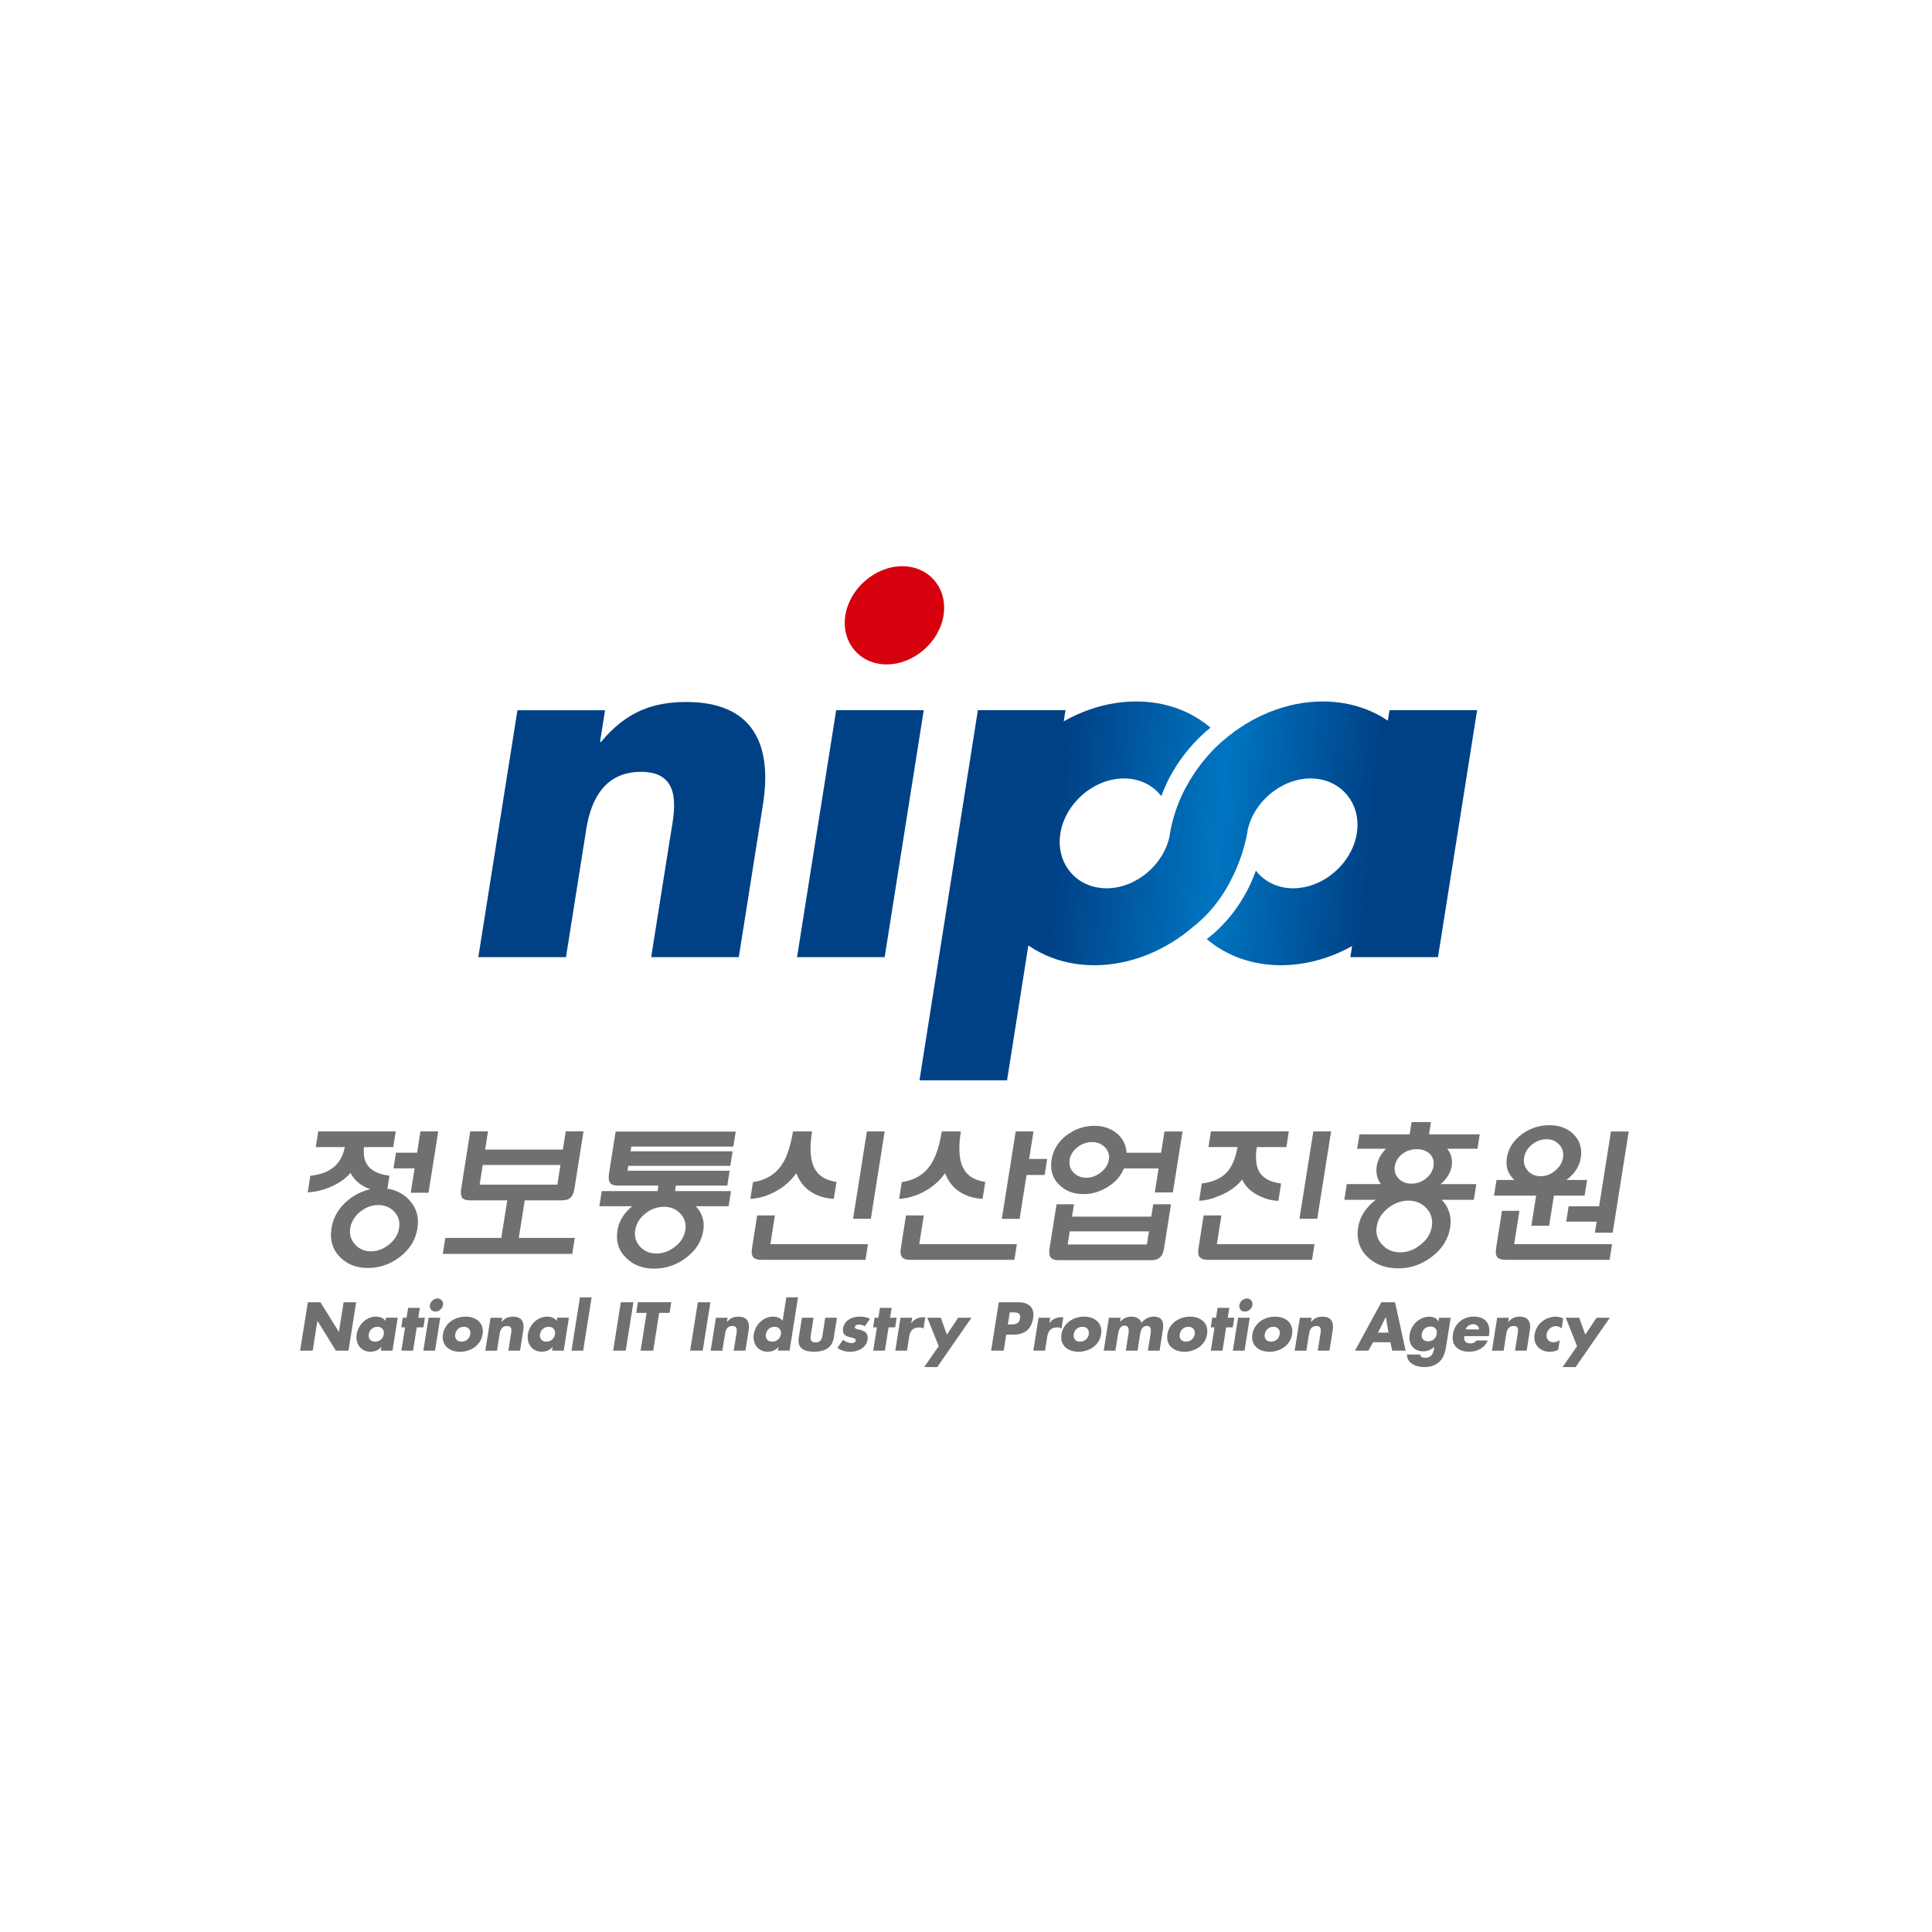
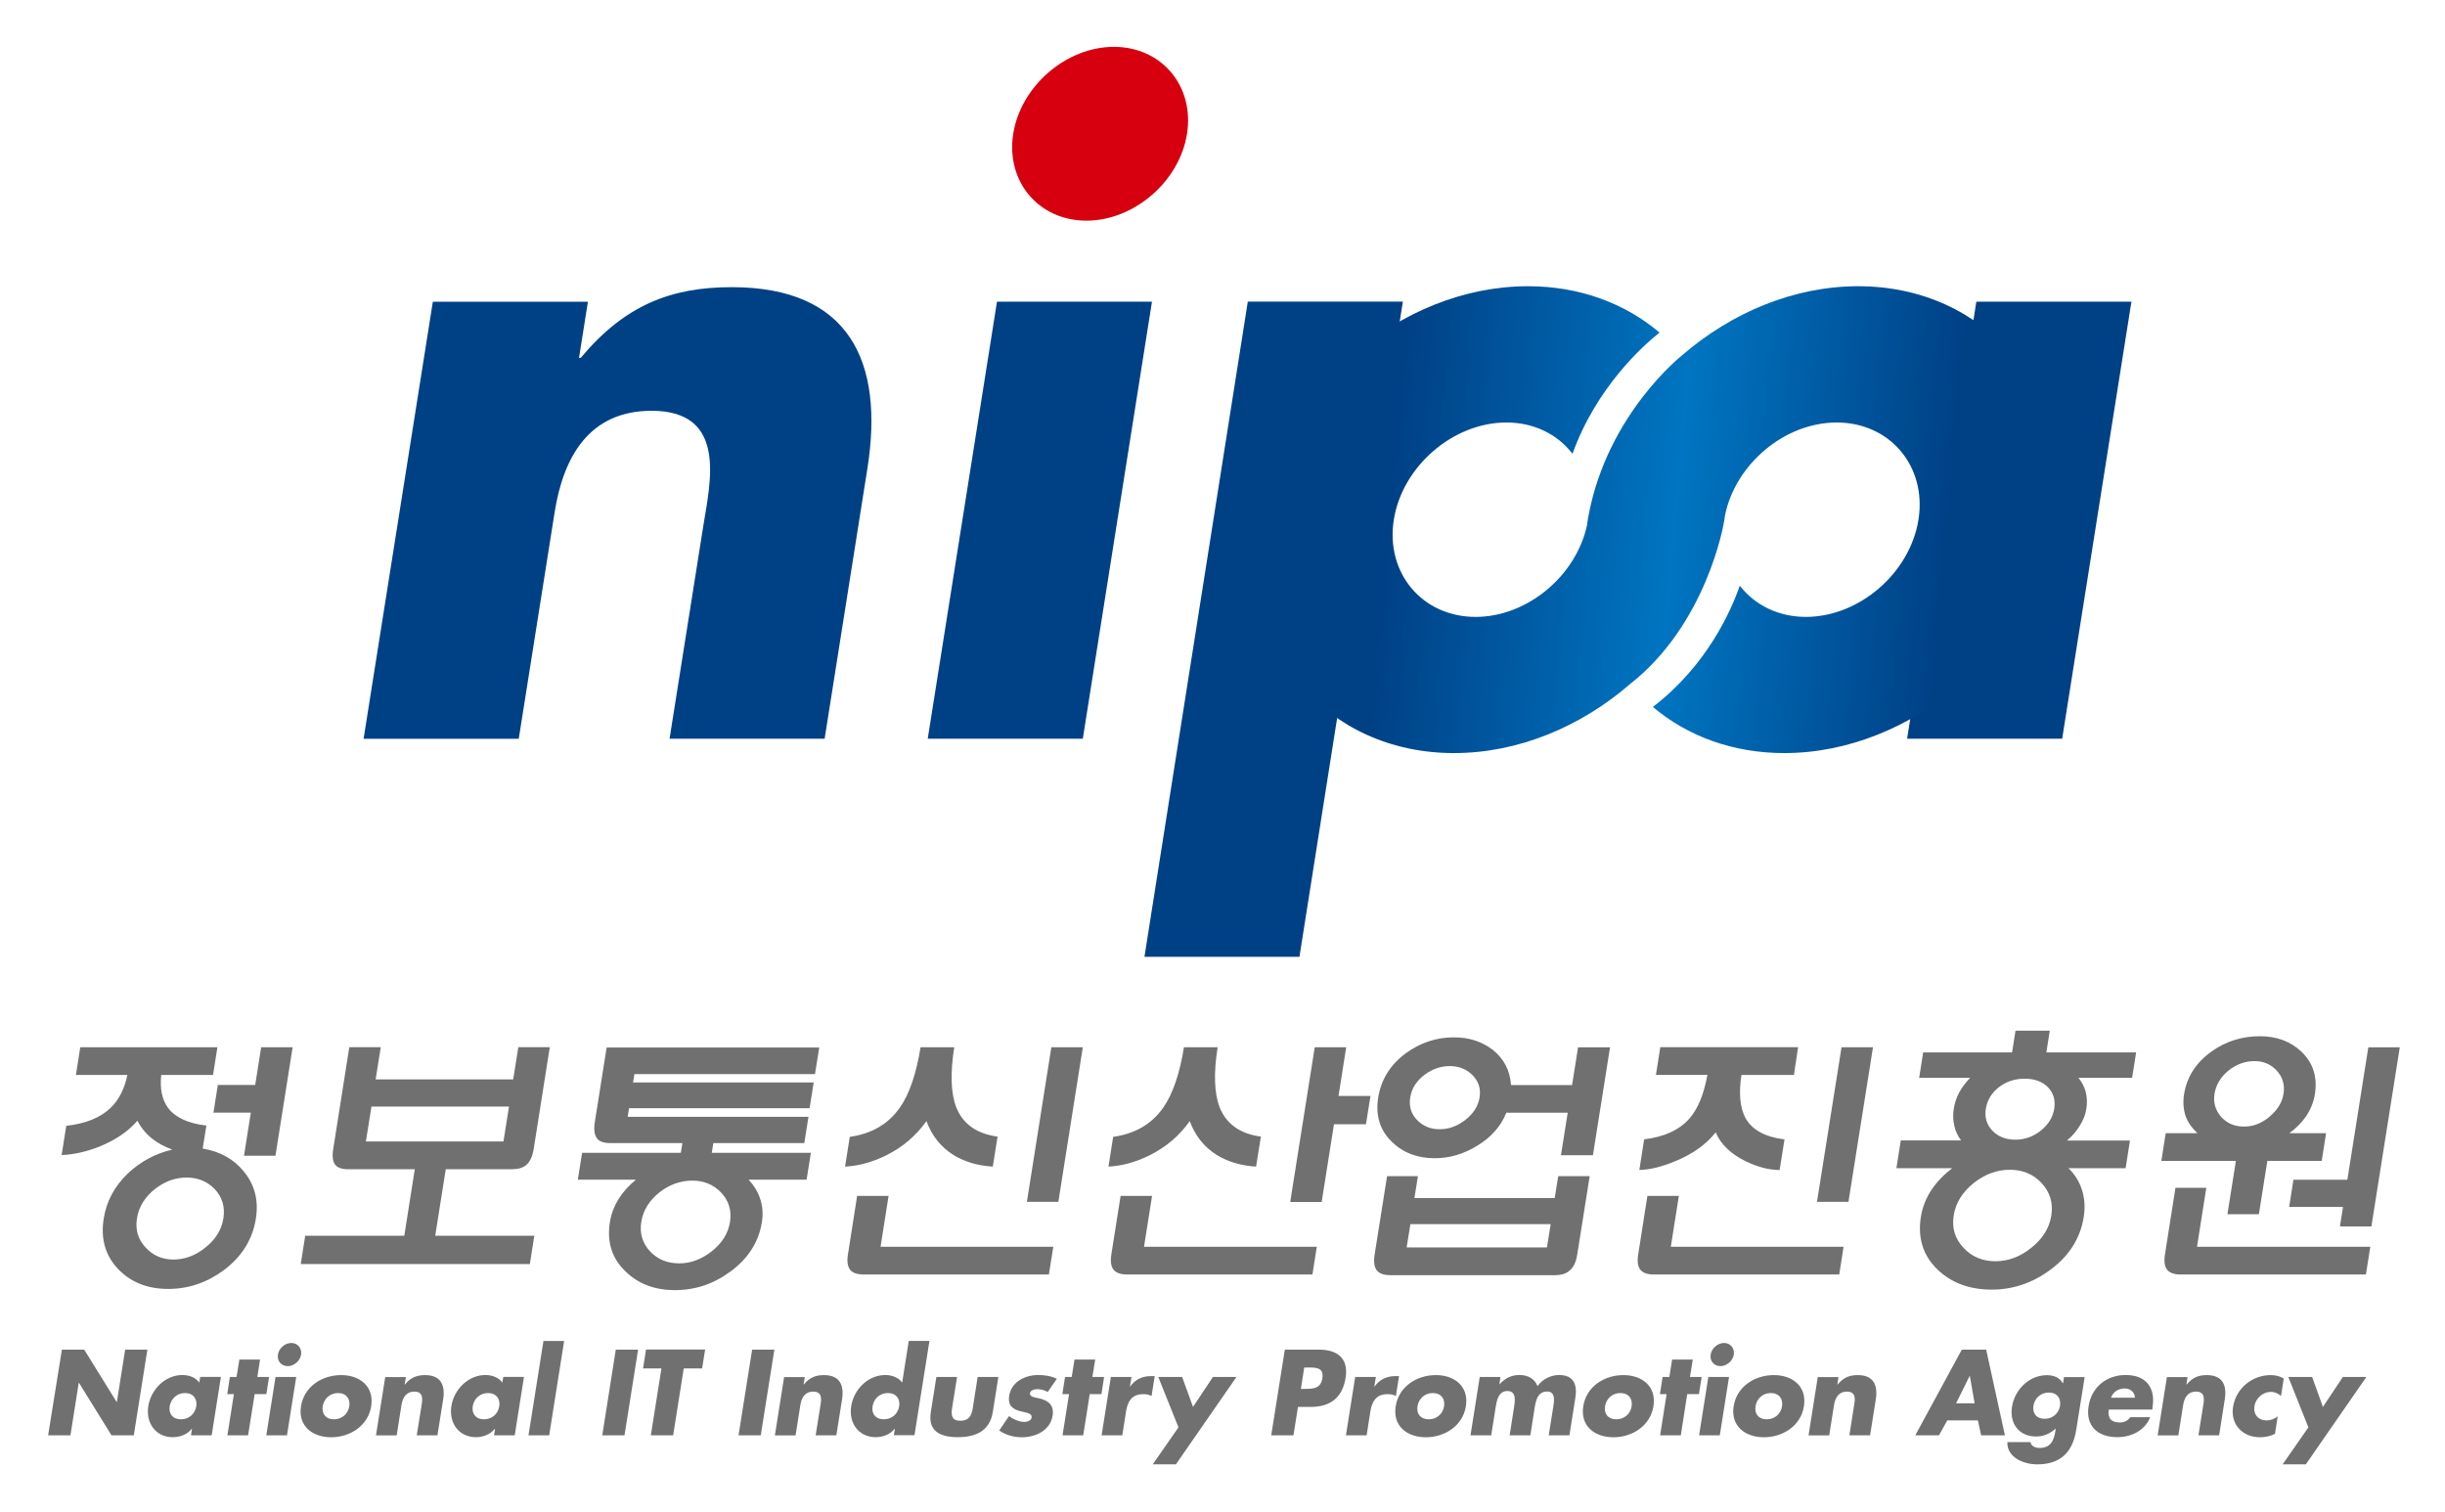
- <svg xmlns="http://www.w3.org/2000/svg" version="1.1" id="레이어_1" x="0px" y="0px" viewBox="0 0 400 400" style="enable-background:new 0 0 400 400;" xml:space="preserve">
-   <style type="text/css">
- 	.st0{fill:#004186;}
- 	.st1{fill:#D7000F;}
- 	.st2{fill:url(#SVGID_1_);}
- 	.st3{fill:#717071;}
- </style>
+ <svg xmlns="http://www.w3.org/2000/svg" role="img" viewBox="56.50 111.75 286.00 176.75">
+   <style>svg {enable-background:new 0 0 400 400}</style>
+   <style>.st0{fill:#004186}.st3{fill:#717071}</style>
+   <path d="M124.23 153.61h.2c5.16-6.18 10.58-8.27 17.66-8.27 13.75 0 17.86 8.67 15.87 21.23l-5 31.59h-18.14l3.95-24.91c.77-4.88 2.93-13.45-6.04-13.45-7.37 0-10.34 5.48-11.35 11.86l-4.2 26.51H99.03l8.1-51.12h18.14l-1.04 6.56z" class="st0" />
+   <path fill="#d7000f" d="M195.35 127.4c-.88 5.58-6.19 10.16-11.77 10.16-5.58 0-9.44-4.58-8.56-10.16.89-5.59 6.2-10.17 11.78-10.17 5.58 0 9.43 4.59 8.55 10.17z" />
+   <path d="M183.16 198.16h-18.14l8.1-51.12h18.13l-8.09 51.12zm25.34 25.51h-18.13l12.09-76.64h18.14l-12.1 76.64zm89.22-25.51h-18.14l8.1-51.12h18.14l-8.1 51.12z" class="st0" />
+   <linearGradient id="SVGID_1_" x1="205.535" x2="296.224" y1="168.499" y2="176.684" gradientUnits="userSpaceOnUse">
+     <stop offset=".152" stop-color="#004186" />
+     <stop offset=".517" stop-color="#0075c1" />
+     <stop offset=".865" stop-color="#004186" />
+   </linearGradient>
+   <path fill="url(#SVGID_1_)" d="M273.86 145.23c-7.52 0-14.85 3.1-20.6 8.08 0 0-8.66 6.8-10.92 18.63-.04.2-.08.4-.11.59-.03.21-.05.4-.08.6-1.26 5.97-7 10.78-13.04 10.78-6.24 0-10.56-5.13-9.57-11.37.99-6.24 6.93-11.37 13.17-11.37 3.28 0 6.01 1.42 7.73 3.66 2.79-7.75 8.2-12.6 10.18-14.18-4.01-3.4-9.32-5.42-15.39-5.42-14.99 0-29.26 12.32-31.63 27.3-2.38 14.99 7.99 27.31 22.98 27.31 7.52 0 14.85-3.09 20.6-8.08 8.97-7.03 10.94-18.76 10.94-18.76.03-.16.06-.31.09-.47l.06-.45c1.2-6.03 6.99-10.91 13.07-10.91 6.24 0 10.56 5.13 9.57 11.37-.99 6.24-6.93 11.37-13.17 11.37-3.27 0-6-1.42-7.73-3.65-.99 2.86-3.82 9.33-10.17 14.18 4.01 3.39 9.31 5.4 15.37 5.4 14.99 0 29.25-12.31 31.63-27.31 2.37-14.99-8-27.3-22.98-27.3z" />
  <g>
-     <g>
-       <path class="st0" d="M124.23,153.61h0.2c5.16-6.18,10.58-8.27,17.66-8.27c13.75,0,17.86,8.67,15.87,21.23l-5,31.59h-18.14    l3.95-24.91c0.77-4.88,2.93-13.45-6.04-13.45c-7.37,0-10.34,5.48-11.35,11.86l-4.2,26.51H99.03l8.1-51.12h18.14L124.23,153.61z" />
-       <path class="st1" d="M195.35,127.4c-0.88,5.58-6.19,10.16-11.77,10.16c-5.58,0-9.44-4.58-8.56-10.16    c0.89-5.59,6.2-10.17,11.78-10.17C192.38,117.23,196.23,121.82,195.35,127.4z" />
-       <path class="st0" d="M183.16,198.16h-18.14l8.1-51.12h18.13L183.16,198.16z" />
-       <path class="st0" d="M208.5,223.67h-18.13l12.09-76.64h18.14L208.5,223.67z" />
-       <path class="st0" d="M297.72,198.16h-18.14l8.1-51.12h18.14L297.72,198.16z" />
-       <linearGradient id="SVGID_1_" gradientUnits="userSpaceOnUse" x1="205.535" y1="168.499" x2="296.224" y2="176.684">
-         <stop offset="0.152" style="stop-color:#004186" />
-         <stop offset="0.517" style="stop-color:#0075C1" />
-         <stop offset="0.865" style="stop-color:#004186" />
-       </linearGradient>
-       <path class="st2" d="M273.86,145.23c-7.52,0-14.85,3.1-20.6,8.08c0,0-8.66,6.8-10.92,18.63c-0.04,0.2-0.08,0.4-0.11,0.59    c-0.03,0.21-0.05,0.4-0.08,0.6c-1.26,5.97-7,10.78-13.04,10.78c-6.24,0-10.56-5.13-9.57-11.37c0.99-6.24,6.93-11.37,13.17-11.37    c3.28,0,6.01,1.42,7.73,3.66c2.79-7.75,8.2-12.6,10.18-14.18c-4.01-3.4-9.32-5.42-15.39-5.42c-14.99,0-29.26,12.32-31.63,27.3    c-2.38,14.99,7.99,27.31,22.98,27.31c7.52,0,14.85-3.09,20.6-8.08c8.97-7.03,10.94-18.76,10.94-18.76    c0.03-0.16,0.06-0.31,0.09-0.47c0.02-0.15,0.04-0.3,0.06-0.45c1.2-6.03,6.99-10.91,13.07-10.91c6.24,0,10.56,5.13,9.57,11.37    c-0.99,6.24-6.93,11.37-13.17,11.37c-3.27,0-6-1.42-7.73-3.65c-0.99,2.86-3.82,9.33-10.17,14.18c4.01,3.39,9.31,5.4,15.37,5.4    c14.99,0,29.25-12.31,31.63-27.31C299.21,157.54,288.84,145.23,273.86,145.23z" />
-     </g>
-     <g>
-       <g>
-         <path class="st3" d="M63.74,269.62h2.61l3.8,6.13h0.02l0.97-6.13h2.6l-1.59,10.02h-2.61l-3.8-6.14h-0.03l-0.97,6.14h-2.61     L63.74,269.62z" />
-         <path class="st3" d="M81.26,279.64h-2.42l0.12-0.76h-0.03c-0.53,0.68-1.42,0.98-2.22,0.98c-2.02,0-3.18-1.69-2.86-3.64     c0.31-1.95,1.97-3.63,3.99-3.63c0.79,0,1.56,0.29,1.97,0.89l0.11-0.67h2.42L81.26,279.64z M76.35,276.24     c-0.14,0.86,0.33,1.53,1.31,1.53c0.98,0,1.66-0.67,1.8-1.53c0.13-0.84-0.33-1.54-1.31-1.54     C77.17,274.69,76.49,275.4,76.35,276.24z" />
-         <path class="st3" d="M85.52,279.64H83.1l0.76-4.82h-0.78l0.31-2h0.78l0.33-2.04h2.42l-0.32,2.04h1.37l-0.31,2h-1.37L85.52,279.64     z" />
-         <path class="st3" d="M90.07,279.64h-2.42l1.08-6.82h2.42L90.07,279.64z M91.72,270.2c-0.12,0.74-0.82,1.35-1.57,1.35     c-0.74,0-1.26-0.61-1.14-1.35c0.12-0.75,0.82-1.36,1.57-1.36C91.32,268.84,91.83,269.46,91.72,270.2z" />
-         <path class="st3" d="M99.92,276.24c-0.37,2.31-2.49,3.63-4.68,3.63c-2.18,0-3.9-1.3-3.53-3.63c0.37-2.33,2.49-3.64,4.68-3.64     C98.58,272.59,100.28,273.91,99.92,276.24z M94.25,276.24c-0.14,0.86,0.33,1.53,1.31,1.53c0.98,0,1.66-0.67,1.8-1.53     c0.13-0.84-0.33-1.54-1.31-1.54C95.07,274.69,94.39,275.4,94.25,276.24z" />
-         <path class="st3" d="M103.83,273.7h0.03c0.69-0.83,1.41-1.1,2.36-1.1c1.83,0,2.38,1.15,2.12,2.83l-0.67,4.21h-2.42l0.53-3.32     c0.1-0.65,0.39-1.79-0.81-1.79c-0.98,0-1.38,0.73-1.51,1.58l-0.56,3.54h-2.42l1.08-6.82h2.42L103.83,273.7z" />
-         <path class="st3" d="M116.71,279.64h-2.42l0.12-0.76h-0.03c-0.53,0.68-1.42,0.98-2.21,0.98c-2.02,0-3.18-1.69-2.87-3.64     c0.31-1.95,1.97-3.63,3.99-3.63c0.78,0,1.56,0.29,1.97,0.89l0.11-0.67h2.42L116.71,279.64z M111.8,276.24     c-0.13,0.86,0.33,1.53,1.31,1.53c0.98,0,1.66-0.67,1.79-1.53c0.13-0.84-0.33-1.54-1.31-1.54     C112.62,274.69,111.93,275.4,111.8,276.24z" />
-         <path class="st3" d="M120.74,279.64h-2.42l1.75-11.03h2.42L120.74,279.64z" />
-         <path class="st3" d="M129.55,279.64h-2.6l1.58-10.02h2.61L129.55,279.64z" />
-         <path class="st3" d="M135.24,279.64h-2.61l1.24-7.82h-2.15l0.35-2.21h6.91l-0.35,2.21h-2.15L135.24,279.64z" />
-         <path class="st3" d="M145.49,279.64h-2.6l1.59-10.02h2.6L145.49,279.64z" />
-         <path class="st3" d="M150.5,273.7h0.02c0.69-0.83,1.41-1.1,2.36-1.1c1.83,0,2.38,1.15,2.12,2.83l-0.67,4.21h-2.42l0.53-3.32     c0.1-0.65,0.39-1.79-0.81-1.79c-0.98,0-1.38,0.73-1.51,1.58l-0.56,3.54h-2.42l1.08-6.82h2.42L150.5,273.7z" />
-         <path class="st3" d="M161.18,278.88h-0.03c-0.53,0.68-1.42,0.98-2.22,0.98c-2.02,0-3.18-1.69-2.86-3.64     c0.31-1.95,1.97-3.63,3.99-3.63c0.78,0,1.56,0.29,1.97,0.89l0.77-4.88h2.42l-1.75,11.03h-2.42L161.18,278.88z M158.57,276.24     c-0.14,0.86,0.33,1.53,1.31,1.53c0.98,0,1.66-0.67,1.8-1.53c0.13-0.84-0.33-1.54-1.31-1.54     C159.38,274.69,158.7,275.4,158.57,276.24z" />
-         <path class="st3" d="M168.45,272.82l-0.58,3.64c-0.14,0.87-0.02,1.48,0.97,1.48c1,0,1.31-0.61,1.45-1.48l0.57-3.64h2.42     l-0.65,4.11c-0.36,2.24-2.05,2.93-4.09,2.93c-2.05,0-3.52-0.69-3.16-2.93l0.65-4.11H168.45z" />
-         <path class="st3" d="M179.06,274.57c-0.34-0.2-0.84-0.33-1.25-0.33c-0.27,0-0.77,0.12-0.83,0.46c-0.07,0.47,0.67,0.53,0.99,0.6     c1.09,0.23,1.86,0.76,1.66,2.03c-0.29,1.79-2.04,2.54-3.62,2.54c-0.97,0-1.88-0.28-2.63-0.79l1.15-1.69     c0.43,0.35,1.2,0.69,1.8,0.69c0.31,0,0.78-0.14,0.84-0.52c0.09-0.53-0.67-0.56-1.39-0.76c-0.73-0.2-1.42-0.57-1.23-1.79     c0.27-1.67,1.9-2.42,3.39-2.42c0.77,0,1.53,0.12,2.18,0.44L179.06,274.57z" />
-         <path class="st3" d="M183.21,279.64h-2.42l0.76-4.82h-0.78l0.31-2h0.78l0.33-2.04h2.42l-0.33,2.04h1.37l-0.31,2h-1.37     L183.21,279.64z" />
-         <path class="st3" d="M188.67,273.93h0.03c0.6-0.84,1.45-1.21,2.4-1.21h0.47l-0.37,2.33c-0.3-0.19-0.61-0.22-0.99-0.22     c-1.34,0-1.82,0.89-2,2.06l-0.43,2.75h-2.42l1.08-6.82h2.42L188.67,273.93z" />
-         <path class="st3" d="M191.99,272.82h2.79l1.27,3.5l2.33-3.5h2.75l-7.08,10.22h-2.71l3.01-4.33L191.99,272.82z" />
-         <path class="st3" d="M206.79,269.62h3.99c2.15,0,3.48,1,3.12,3.3c-0.38,2.36-1.82,3.4-4.09,3.4h-1.48l-0.53,3.32h-2.6     L206.79,269.62z M208.67,274.21h0.44c0.94,0,1.87,0,2.07-1.22c0.2-1.26-0.67-1.28-1.68-1.28h-0.44L208.67,274.21z" />
-         <path class="st3" d="M217.26,273.93h0.03c0.6-0.84,1.45-1.21,2.4-1.21h0.46l-0.37,2.33c-0.3-0.19-0.62-0.22-0.99-0.22     c-1.34,0-1.82,0.89-2,2.06l-0.43,2.75h-2.42l1.08-6.82h2.42L217.26,273.93z" />
-         <path class="st3" d="M227.97,276.24c-0.37,2.31-2.49,3.63-4.68,3.63c-2.18,0-3.9-1.3-3.53-3.63c0.37-2.33,2.49-3.64,4.69-3.64     C226.63,272.59,228.34,273.91,227.97,276.24z M222.31,276.24c-0.14,0.86,0.33,1.53,1.31,1.53c0.98,0,1.66-0.67,1.8-1.53     c0.13-0.84-0.33-1.54-1.31-1.54C223.12,274.69,222.44,275.4,222.31,276.24z" />
-         <path class="st3" d="M231.89,273.67h0.02c0.69-0.76,1.44-1.08,2.32-1.08c0.98,0,1.77,0.4,2.12,1.3c0.6-0.85,1.59-1.3,2.52-1.3     c1.73,0,2.15,1.13,1.9,2.7l-0.69,4.35h-2.42l0.52-3.26c0.11-0.7,0.32-1.86-0.7-1.86c-1.12,0-1.32,1.05-1.46,1.86l-0.51,3.26     h-2.42l0.51-3.26c0.12-0.76,0.3-1.92-0.77-1.92c-1.07,0-1.26,1.16-1.38,1.92l-0.52,3.26h-2.42l1.08-6.82h2.42L231.89,273.67z" />
-         <path class="st3" d="M249.91,276.24c-0.37,2.31-2.49,3.63-4.68,3.63c-2.18,0-3.9-1.3-3.53-3.63c0.37-2.33,2.49-3.64,4.68-3.64     C248.57,272.59,250.28,273.91,249.91,276.24z M244.25,276.24c-0.14,0.86,0.33,1.53,1.31,1.53s1.66-0.67,1.8-1.53     c0.13-0.84-0.32-1.54-1.31-1.54C245.06,274.69,244.38,275.4,244.25,276.24z" />
-         <path class="st3" d="M253.11,279.64h-2.42l0.76-4.82h-0.78l0.31-2h0.79l0.32-2.04h2.42l-0.33,2.04h1.37l-0.32,2h-1.37     L253.11,279.64z" />
-         <path class="st3" d="M257.67,279.64h-2.42l1.08-6.82h2.42L257.67,279.64z M259.31,270.2c-0.12,0.74-0.83,1.35-1.57,1.35     c-0.75,0-1.26-0.61-1.14-1.35c0.12-0.75,0.83-1.36,1.57-1.36C258.91,268.84,259.42,269.46,259.31,270.2z" />
-         <path class="st3" d="M267.51,276.24c-0.36,2.31-2.49,3.63-4.68,3.63c-2.18,0-3.9-1.3-3.54-3.63c0.37-2.33,2.5-3.64,4.69-3.64     C266.17,272.59,267.88,273.91,267.51,276.24z M261.85,276.24c-0.14,0.86,0.33,1.53,1.31,1.53c0.98,0,1.66-0.67,1.79-1.53     c0.13-0.84-0.32-1.54-1.31-1.54C262.66,274.69,261.98,275.4,261.85,276.24z" />
-         <path class="st3" d="M271.42,273.7h0.03c0.69-0.83,1.41-1.1,2.35-1.1c1.84,0,2.38,1.15,2.12,2.83l-0.67,4.21h-2.42l0.52-3.32     c0.11-0.65,0.39-1.79-0.8-1.79c-0.99,0-1.38,0.73-1.52,1.58l-0.56,3.54h-2.42l1.08-6.82h2.42L271.42,273.7z" />
-         <path class="st3" d="M284.28,277.9l-0.97,1.74h-2.77l5.44-10.02h2.85l2.19,10.02h-2.78l-0.38-1.74H284.28z M286.92,272.71h-0.03     l-1.58,3.19h2.17L286.92,272.71z" />
-         <path class="st3" d="M299.37,278.97c-0.46,2.9-2.08,4.07-4.59,4.07c-1.56,0-3.54-0.81-3.47-2.6h2.71     c0.03,0.24,0.17,0.41,0.37,0.52c0.2,0.11,0.44,0.16,0.67,0.16c1.3,0,1.69-0.85,1.86-1.95l0.05-0.32     c-0.72,0.62-1.41,0.93-2.31,0.93c-1.99,0-3.12-1.52-2.81-3.48c0.32-1.99,1.99-3.69,4.08-3.69c0.8,0,1.49,0.27,1.86,0.94h0.03     l0.11-0.72h2.42L299.37,278.97z M294.36,276.18c-0.14,0.87,0.33,1.53,1.31,1.53c0.98,0,1.66-0.67,1.8-1.53     c0.13-0.84-0.33-1.54-1.31-1.54C295.18,274.64,294.49,275.34,294.36,276.18z" />
-         <path class="st3" d="M308.26,276.63h-5.09c-0.16,0.99,0.28,1.51,1.27,1.51c0.52,0,0.92-0.17,1.25-0.62h2.33     c-0.64,1.61-2.28,2.34-3.84,2.34c-2.26,0-3.75-1.27-3.37-3.63c0.36-2.27,2.13-3.64,4.35-3.64c2.36,0,3.5,1.46,3.13,3.79     L308.26,276.63z M306.23,275.24c-0.02-0.65-0.55-1.08-1.2-1.08c-0.7,0-1.35,0.38-1.6,1.08H306.23z" />
-         <path class="st3" d="M312.25,273.7h0.03c0.69-0.83,1.41-1.1,2.35-1.1c1.83,0,2.38,1.15,2.11,2.83l-0.66,4.21h-2.42l0.53-3.32     c0.1-0.65,0.39-1.79-0.81-1.79c-0.98,0-1.38,0.73-1.51,1.58l-0.56,3.54h-2.42l1.08-6.82h2.42L312.25,273.7z" />
-         <path class="st3" d="M323.32,275.04c-0.32-0.27-0.71-0.48-1.18-0.48c-0.93,0-1.77,0.72-1.93,1.66c-0.15,0.98,0.44,1.68,1.44,1.68     c0.43,0,0.92-0.18,1.28-0.47l-0.32,2.05c-0.58,0.27-1.18,0.39-1.76,0.39c-2.02,0-3.47-1.5-3.14-3.56     c0.35-2.19,2.26-3.71,4.4-3.71c0.56,0,1.09,0.13,1.53,0.4L323.32,275.04z" />
-         <path class="st3" d="M324.17,272.82h2.79l1.26,3.5l2.33-3.5h2.75l-7.08,10.22h-2.71l3.01-4.33L324.17,272.82z" />
-       </g>
-       <g>
-         <path class="st3" d="M74.28,244.93c-0.73-0.59-1.3-1.29-1.7-2.09c-1.08,1.25-2.55,2.25-4.4,3.01c-1.53,0.61-3.02,0.95-4.47,1.01     l0.54-3.42c2.26-0.25,3.99-0.95,5.18-2.09c0.97-0.93,1.63-2.22,1.97-3.86h-6.02l0.51-3.24h16.04l-0.51,3.24h-6.06     c-0.17,1.6,0.09,2.88,0.78,3.83c0.85,1.14,2.35,1.84,4.5,2.09l-0.43,2.69c2.03,0.34,3.63,1.23,4.79,2.66     c1.29,1.54,1.77,3.39,1.43,5.54c-0.39,2.43-1.63,4.43-3.73,6.01c-1.98,1.47-4.16,2.21-6.52,2.21c-2.36,0-4.28-0.74-5.75-2.21     c-1.58-1.59-2.18-3.59-1.8-6.01c0.32-2.03,1.26-3.79,2.83-5.29c1.47-1.39,3.2-2.32,5.19-2.79     C75.75,245.89,74.95,245.46,74.28,244.93z M74.64,250.82c-1.2,0.95-1.91,2.11-2.12,3.45c-0.21,1.33,0.13,2.47,1.03,3.42     c0.86,0.93,1.94,1.39,3.24,1.39c1.32,0,2.56-0.46,3.72-1.39c1.2-0.95,1.91-2.09,2.12-3.42c0.21-1.35-0.13-2.5-1.03-3.45     c-0.87-0.88-1.96-1.33-3.28-1.33C77.01,249.49,75.78,249.94,74.64,250.82z M86.35,238.66l0.7-4.41h3.68l-2.01,12.69h-3.68     l0.8-5.04h-4.37l0.51-3.24H86.35z" />
-         <path class="st3" d="M118.93,246.14c-0.14,0.87-0.42,1.49-0.86,1.87c-0.39,0.34-0.97,0.51-1.73,0.51h-7.7l-1.23,7.78H119     l-0.52,3.31h-26.8l0.52-3.31h11.59l1.23-7.78h-7.77c-0.74,0-1.25-0.17-1.53-0.51c-0.3-0.38-0.38-1-0.24-1.87l1.88-11.9h3.68     l-0.6,3.77h16.09l0.6-3.77h3.68L118.93,246.14z M99.3,245.27h16.09l0.65-4.08H99.95L99.3,245.27z" />
-         <path class="st3" d="M139.94,245.46l-0.18,1.14h11.59l-0.5,3.14h-6.78c0.61,0.65,1.06,1.38,1.33,2.18     c0.3,0.87,0.38,1.79,0.22,2.79c-0.37,2.32-1.59,4.24-3.66,5.76c-1.96,1.46-4.13,2.19-6.51,2.19c-2.36,0-4.29-0.73-5.78-2.19     c-1.59-1.52-2.2-3.44-1.83-5.76c0.15-0.97,0.51-1.9,1.07-2.79c0.5-0.78,1.16-1.51,1.98-2.18h-6.8l0.5-3.14h11.55l0.18-1.14h-0.51     h-7.94c-0.74,0-1.25-0.18-1.53-0.54c-0.31-0.4-0.4-1.04-0.26-1.93l1.38-8.71h24.87l-0.5,3.11h-21.12l-0.16,0.98h21.13l-0.48,3.01     h-21.12l-0.16,1.01h21.15l-0.49,3.07h-9.97H139.94z M133.65,251.21c-1.21,0.97-1.93,2.13-2.14,3.48     c-0.21,1.33,0.14,2.48,1.04,3.45c0.89,0.93,2.02,1.39,3.4,1.39c1.33,0,2.59-0.47,3.78-1.39c1.23-0.97,1.95-2.12,2.16-3.45     c0.21-1.35-0.14-2.51-1.07-3.48c-0.89-0.91-2.01-1.36-3.34-1.36C136.11,249.85,134.83,250.3,133.65,251.21z" />
-         <path class="st3" d="M168.12,234.25c-0.48,3.04-0.4,5.4,0.25,7.06c0.79,1.94,2.4,3.07,4.82,3.39l-0.56,3.51     c-1.76-0.1-3.29-0.56-4.6-1.36c-1.48-0.93-2.53-2.25-3.16-3.96c-1.22,1.71-2.77,3.04-4.68,3.99c-1.61,0.8-3.22,1.25-4.84,1.33     l0.55-3.48c2.57-0.36,4.52-1.5,5.86-3.42c1.12-1.6,1.92-3.96,2.42-7.06H168.12z M156.76,251.64h3.68l-0.94,5.95h20.21l-0.52,3.24     h-21.68c-0.73,0-1.25-0.18-1.55-0.53c-0.31-0.38-0.41-0.99-0.27-1.83L156.76,251.64z M179.48,234.25h3.68l-2.86,18.08h-3.68     L179.48,234.25z" />
-         <path class="st3" d="M198.93,234.25c-0.48,3.04-0.4,5.4,0.25,7.06c0.79,1.94,2.4,3.07,4.81,3.39l-0.56,3.51     c-1.76-0.1-3.29-0.56-4.6-1.36c-1.48-0.93-2.53-2.25-3.16-3.96c-1.21,1.71-2.78,3.04-4.68,3.99c-1.61,0.8-3.22,1.25-4.83,1.33     l0.55-3.48c2.57-0.36,4.52-1.5,5.86-3.42c1.12-1.6,1.92-3.96,2.42-7.06H198.93z M187.58,251.64h3.68l-0.94,5.95h20.21l-0.51,3.24     h-21.69c-0.73,0-1.25-0.18-1.55-0.53c-0.32-0.38-0.41-0.99-0.28-1.83L187.58,251.64z M212.54,243.26l-1.44,9.09h-3.68l2.87-18.1     h3.68l-0.9,5.7h3.74l-0.53,3.31H212.54z" />
-         <path class="st3" d="M218.75,249.33h3.61l-0.41,2.56h16.41l0.41-2.56h3.68l-1.46,9.2c-0.14,0.87-0.44,1.48-0.89,1.84     c-0.39,0.36-0.96,0.54-1.7,0.54h-19.27c-0.74,0-1.26-0.18-1.56-0.54c-0.32-0.38-0.41-1-0.28-1.84L218.75,249.33z M229.28,245.78     c-1.57,0.96-3.21,1.45-4.94,1.45c-2.05,0-3.73-0.64-5.04-1.93c-1.39-1.35-1.92-3.07-1.59-5.16c0.34-2.11,1.41-3.84,3.22-5.18     c1.72-1.25,3.59-1.87,5.64-1.87c1.77,0,3.28,0.49,4.54,1.46c1.31,1.04,2.02,2.41,2.14,4.12h7.14l0.7-4.41h3.74l-2,12.62h-3.74     l0.79-4.97h-7.18C232.06,243.5,230.92,244.79,229.28,245.78z M237.89,254.94h-16.41l-0.44,2.72h16.41L237.89,254.94z      M223.15,237.46c-0.96,0.72-1.52,1.6-1.69,2.66c-0.17,1.05,0.11,1.95,0.84,2.68c0.69,0.69,1.56,1.04,2.59,1.04     c1.05,0,2.04-0.35,2.95-1.04c0.98-0.74,1.56-1.63,1.73-2.68c0.17-1.05-0.13-1.94-0.88-2.66c-0.69-0.67-1.57-1.01-2.63-1.01     C225.03,236.46,224.06,236.79,223.15,237.46z" />
-         <path class="st3" d="M249.2,251.64h3.68l-0.94,5.95h20.21l-0.51,3.24h-21.69c-0.73,0-1.25-0.18-1.55-0.53     c-0.32-0.38-0.41-0.99-0.27-1.83L249.2,251.64z M266.34,237.49h-6.14c-0.33,2.19-0.16,3.88,0.49,5.07     c0.78,1.37,2.29,2.19,4.55,2.47l-0.57,3.58c-1.22,0-2.55-0.34-3.96-1.02c-1.76-0.86-2.94-2-3.52-3.39     c-1.09,1.39-2.65,2.52-4.68,3.36c-1.61,0.67-3.02,1.02-4.25,1.04l0.56-3.58c2.37-0.28,4.14-1.1,5.33-2.47     c0.98-1.14,1.67-2.84,2.07-5.07h-6.02l0.51-3.24h16.12L266.34,237.49z M271.91,234.25h3.68l-2.87,18.08h-3.68L271.91,234.25z" />
-         <path class="st3" d="M278.33,248.39l0.51-3.24h7.06c-0.4-0.53-0.67-1.1-0.8-1.72c-0.15-0.63-0.17-1.31-0.06-2     c0.11-0.68,0.33-1.33,0.66-1.94c0.33-0.58,0.74-1.13,1.25-1.66h-5.96l0.47-2.98h10.4l0.4-2.54h4.01l-0.4,2.54h10.5l-0.47,2.98     h-6.27c0.39,0.49,0.66,1.02,0.83,1.59c0.17,0.64,0.2,1.31,0.09,2.01c-0.11,0.72-0.38,1.4-0.8,2.04     c-0.37,0.61-0.86,1.18-1.47,1.69h7.37l-0.51,3.24h-6.68c0.73,0.71,1.24,1.53,1.55,2.46c0.34,1.01,0.41,2.09,0.23,3.24     c-0.39,2.5-1.71,4.57-3.93,6.2c-2.08,1.53-4.35,2.3-6.83,2.3c-2.58,0-4.67-0.77-6.29-2.3c-1.73-1.64-2.39-3.7-2-6.2     c0.18-1.13,0.59-2.19,1.25-3.18c0.62-0.92,1.42-1.76,2.41-2.52H278.33z M287.41,250.1c-1.36,1.08-2.15,2.36-2.38,3.83     c-0.23,1.48,0.16,2.74,1.17,3.8c0.98,1.04,2.21,1.55,3.71,1.55c1.5,0,2.89-0.52,4.17-1.55c1.35-1.06,2.14-2.32,2.37-3.8     c0.23-1.48-0.16-2.76-1.17-3.83c-0.96-1.01-2.18-1.52-3.68-1.52S288.71,249.09,287.41,250.1z M290.33,238.91     c-0.87,0.68-1.38,1.52-1.54,2.53c-0.16,0.99,0.09,1.84,0.74,2.54c0.67,0.72,1.58,1.08,2.72,1.08c1.1,0,2.1-0.36,3-1.08     c0.87-0.72,1.39-1.56,1.54-2.54c0.16-1.01-0.09-1.86-0.75-2.53c-0.66-0.65-1.55-0.98-2.67-0.98     C292.21,237.92,291.2,238.25,290.33,238.91z" />
-         <path class="st3" d="M318.04,247.54h-8.72l0.51-3.24h3.71c-0.62-0.57-1.09-1.23-1.37-1.96c-0.27-0.8-0.34-1.67-0.19-2.6     c0.32-2.03,1.39-3.68,3.19-4.98c1.68-1.2,3.57-1.8,5.66-1.8c1.98,0,3.6,0.6,4.87,1.8c1.37,1.31,1.9,2.97,1.58,4.98     c-0.15,0.93-0.5,1.8-1.04,2.6c-0.52,0.74-1.17,1.4-1.94,1.96h4.29l-0.51,3.24h-6.36l-0.99,6.24h-3.68L318.04,247.54z      M310.97,250.69h3.61l-1.09,6.9h20.27l-0.51,3.24h-21.68c-0.74,0-1.25-0.18-1.55-0.53c-0.32-0.38-0.41-1-0.27-1.86L310.97,250.69     z M317.13,237.01c-0.9,0.76-1.43,1.66-1.59,2.69c-0.16,1,0.09,1.88,0.74,2.66c0.7,0.78,1.6,1.17,2.72,1.17     c1.07,0,2.07-0.39,2.99-1.17c0.92-0.78,1.46-1.66,1.62-2.66c0.16-1.04-0.09-1.94-0.77-2.69c-0.68-0.76-1.56-1.14-2.63-1.14     C319.1,235.87,318.07,236.25,317.13,237.01z M331.08,249.75l2.45-15.49h3.68l-3.32,20.95h-3.68l0.36-2.28h-6.3l0.5-3.18H331.08z" />
-       </g>
-     </g>
+     <path d="M63.74 269.62h2.61l3.8 6.13h.02l.97-6.13h2.6l-1.59 10.02h-2.61l-3.8-6.14h-.03l-.97 6.14h-2.61l1.61-10.02zm17.52 10.02h-2.42l.12-.76h-.03c-.53.68-1.42.98-2.22.98-2.02 0-3.18-1.69-2.86-3.64.31-1.95 1.97-3.63 3.99-3.63.79 0 1.56.29 1.97.89l.11-.67h2.42l-1.08 6.83zm-4.91-3.4c-.14.86.33 1.53 1.31 1.53s1.66-.67 1.8-1.53c.13-.84-.33-1.54-1.31-1.54-.98-.01-1.66.7-1.8 1.54zm9.17 3.4H83.1l.76-4.82h-.78l.31-2h.78l.33-2.04h2.42l-.32 2.04h1.37l-.31 2h-1.37l-.77 4.82zm4.55 0h-2.42l1.08-6.82h2.42l-1.08 6.82zm1.65-9.44c-.12.74-.82 1.35-1.57 1.35-.74 0-1.26-.61-1.14-1.35.12-.75.82-1.36 1.57-1.36.74 0 1.25.62 1.14 1.36zm8.2 6.04c-.37 2.31-2.49 3.63-4.68 3.63-2.18 0-3.9-1.3-3.53-3.63.37-2.33 2.49-3.64 4.68-3.64 2.19-.01 3.89 1.31 3.53 3.64zm-5.67 0c-.14.86.33 1.53 1.31 1.53s1.66-.67 1.8-1.53c.13-.84-.33-1.54-1.31-1.54-.98-.01-1.66.7-1.8 1.54zm9.58-2.54h.03c.69-.83 1.41-1.1 2.36-1.1 1.83 0 2.38 1.15 2.12 2.83l-.67 4.21h-2.42l.53-3.32c.1-.65.39-1.79-.81-1.79-.98 0-1.38.73-1.51 1.58l-.56 3.54h-2.42l1.08-6.82h2.42l-.15.87zm12.88 5.94h-2.42l.12-.76h-.03c-.53.68-1.42.98-2.21.98-2.02 0-3.18-1.69-2.87-3.64.31-1.95 1.97-3.63 3.99-3.63.78 0 1.56.29 1.97.89l.11-.67h2.42l-1.08 6.83zm-4.91-3.4c-.13.86.33 1.53 1.31 1.53s1.66-.67 1.79-1.53c.13-.84-.33-1.54-1.31-1.54-.97-.01-1.66.7-1.79 1.54zm8.94 3.4h-2.42l1.75-11.03h2.42l-1.75 11.03zm8.81 0h-2.6l1.58-10.02h2.61l-1.59 10.02zm5.69 0h-2.61l1.24-7.82h-2.15l.35-2.21h6.91l-.35 2.21h-2.15l-1.24 7.82zm10.25 0h-2.6l1.59-10.02h2.6l-1.59 10.02zm5.01-5.94h.02c.69-.83 1.41-1.1 2.36-1.1 1.83 0 2.38 1.15 2.12 2.83l-.67 4.21h-2.42l.53-3.32c.1-.65.39-1.79-.81-1.79-.98 0-1.38.73-1.51 1.58l-.56 3.54h-2.42l1.08-6.82h2.42l-.14.87zm10.68 5.18h-.03c-.53.68-1.42.98-2.22.98-2.02 0-3.18-1.69-2.86-3.64.31-1.95 1.97-3.63 3.99-3.63.78 0 1.56.29 1.97.89l.77-4.88h2.42l-1.75 11.03h-2.42l.13-.75zm-2.61-2.64c-.14.86.33 1.53 1.31 1.53s1.66-.67 1.8-1.53c.13-.84-.33-1.54-1.31-1.54-.99-.01-1.67.7-1.8 1.54zm9.88-3.42l-.58 3.64c-.14.87-.02 1.48.97 1.48 1 0 1.31-.61 1.45-1.48l.57-3.64h2.42l-.65 4.11c-.36 2.24-2.05 2.93-4.09 2.93-2.05 0-3.52-.69-3.16-2.93l.65-4.11h2.42zm10.61 1.75c-.34-.2-.84-.33-1.25-.33-.27 0-.77.12-.83.46-.07.47.67.53.99.6 1.09.23 1.86.76 1.66 2.03-.29 1.79-2.04 2.54-3.62 2.54-.97 0-1.88-.28-2.63-.79l1.15-1.69c.43.35 1.2.69 1.8.69.31 0 .78-.14.84-.52.09-.53-.67-.56-1.39-.76-.73-.2-1.42-.57-1.23-1.79.27-1.67 1.9-2.42 3.39-2.42.77 0 1.53.12 2.18.44l-1.06 1.54zm4.15 5.07h-2.42l.76-4.82h-.78l.31-2h.78l.33-2.04h2.42l-.33 2.04h1.37l-.31 2h-1.37l-.76 4.82zm5.46-5.71h.03c.6-.84 1.45-1.21 2.4-1.21h.47l-.37 2.33c-.3-.19-.61-.22-.99-.22-1.34 0-1.82.89-2 2.06l-.43 2.75h-2.42l1.08-6.82h2.42l-.19 1.11zm3.32-1.11h2.79l1.27 3.5 2.33-3.5h2.75l-7.08 10.22h-2.71l3.01-4.33-2.36-5.89zm14.8-3.2h3.99c2.15 0 3.48 1 3.12 3.3-.38 2.36-1.82 3.4-4.09 3.4h-1.48l-.53 3.32h-2.6l1.59-10.02zm1.88 4.59h.44c.94 0 1.87 0 2.07-1.22.2-1.26-.67-1.28-1.68-1.28h-.44l-.39 2.5zm8.59-.28h.03c.6-.84 1.45-1.21 2.4-1.21h.46l-.37 2.33c-.3-.19-.62-.22-.99-.22-1.34 0-1.82.89-2 2.06l-.43 2.75h-2.42l1.08-6.82h2.42l-.18 1.11zm10.71 2.31c-.37 2.31-2.49 3.63-4.68 3.63-2.18 0-3.9-1.3-3.53-3.63.37-2.33 2.49-3.64 4.69-3.64 2.18-.01 3.89 1.31 3.52 3.64zm-5.66 0c-.14.86.33 1.53 1.31 1.53s1.66-.67 1.8-1.53c.13-.84-.33-1.54-1.31-1.54-.99-.01-1.67.7-1.8 1.54zm9.58-2.57h.02c.69-.76 1.44-1.08 2.32-1.08.98 0 1.77.4 2.12 1.3.6-.85 1.59-1.3 2.52-1.3 1.73 0 2.15 1.13 1.9 2.7l-.69 4.35h-2.42l.52-3.26c.11-.7.32-1.86-.7-1.86-1.12 0-1.32 1.05-1.46 1.86l-.51 3.26h-2.42l.51-3.26c.12-.76.3-1.92-.77-1.92s-1.26 1.16-1.38 1.92l-.52 3.26h-2.42l1.08-6.82h2.42l-.12.85zm18.02 2.57c-.37 2.31-2.49 3.63-4.68 3.63-2.18 0-3.9-1.3-3.53-3.63.37-2.33 2.49-3.64 4.68-3.64 2.19-.01 3.9 1.31 3.53 3.64zm-5.66 0c-.14.86.33 1.53 1.31 1.53s1.66-.67 1.8-1.53c.13-.84-.32-1.54-1.31-1.54-.99-.01-1.67.7-1.8 1.54zm8.86 3.4h-2.42l.76-4.82h-.78l.31-2h.79l.32-2.04h2.42l-.33 2.04h1.37l-.32 2h-1.37l-.75 4.82zm4.56 0h-2.42l1.08-6.82h2.42l-1.08 6.82zm1.64-9.44c-.12.74-.83 1.35-1.57 1.35-.75 0-1.26-.61-1.14-1.35.12-.75.83-1.36 1.57-1.36.74 0 1.25.62 1.14 1.36zm8.2 6.04c-.36 2.31-2.49 3.63-4.68 3.63-2.18 0-3.9-1.3-3.54-3.63.37-2.33 2.5-3.64 4.69-3.64 2.19-.01 3.9 1.31 3.53 3.64zm-5.66 0c-.14.86.33 1.53 1.31 1.53s1.66-.67 1.79-1.53c.13-.84-.32-1.54-1.31-1.54-.98-.01-1.66.7-1.79 1.54zm9.57-2.54h.03c.69-.83 1.41-1.1 2.35-1.1 1.84 0 2.38 1.15 2.12 2.83l-.67 4.21h-2.42l.52-3.32c.11-.65.39-1.79-.8-1.79-.99 0-1.38.73-1.52 1.58l-.56 3.54h-2.42l1.08-6.82h2.42l-.13.87zm12.86 4.2l-.97 1.74h-2.77l5.44-10.02h2.85l2.19 10.02h-2.78l-.38-1.74h-3.58zm2.64-5.19h-.03l-1.58 3.19h2.17l-.56-3.19zm12.45 6.26c-.46 2.9-2.08 4.07-4.59 4.07-1.56 0-3.54-.81-3.47-2.6h2.71c.03.24.17.41.37.52.2.11.44.16.67.16 1.3 0 1.69-.85 1.86-1.95l.05-.32c-.72.62-1.41.93-2.31.93-1.99 0-3.12-1.52-2.81-3.48.32-1.99 1.99-3.69 4.08-3.69.8 0 1.49.27 1.86.94h.03l.11-.72h2.42l-.98 6.14zm-5.01-2.79c-.14.87.33 1.53 1.31 1.53s1.66-.67 1.8-1.53c.13-.84-.33-1.54-1.31-1.54s-1.67.7-1.8 1.54zm13.9.45h-5.09c-.16.99.28 1.51 1.27 1.51.52 0 .92-.17 1.25-.62h2.33c-.64 1.61-2.28 2.34-3.84 2.34-2.26 0-3.75-1.27-3.37-3.63.36-2.27 2.13-3.64 4.35-3.64 2.36 0 3.5 1.46 3.13 3.79l-.03.25zm-2.03-1.39c-.02-.65-.55-1.08-1.2-1.08-.7 0-1.35.38-1.6 1.08h2.8zm6.02-1.54h.03c.69-.83 1.41-1.1 2.35-1.1 1.83 0 2.38 1.15 2.11 2.83l-.66 4.21h-2.42l.53-3.32c.1-.65.39-1.79-.81-1.79-.98 0-1.38.73-1.51 1.58l-.56 3.54h-2.42l1.08-6.82h2.42l-.14.87zm11.07 1.34c-.32-.27-.71-.48-1.18-.48-.93 0-1.77.72-1.93 1.66-.15.98.44 1.68 1.44 1.68.43 0 .92-.18 1.28-.47l-.32 2.05c-.58.27-1.18.39-1.76.39-2.02 0-3.47-1.5-3.14-3.56.35-2.19 2.26-3.71 4.4-3.71.56 0 1.09.13 1.53.4l-.32 2.04zm.85-2.22h2.79l1.26 3.5 2.33-3.5h2.75l-7.08 10.22h-2.71l3.01-4.33-2.35-5.89z" class="st3" />
+     <path d="M74.28 244.93c-.73-.59-1.3-1.29-1.7-2.09-1.08 1.25-2.55 2.25-4.4 3.01-1.53.61-3.02.95-4.47 1.01l.54-3.42c2.26-.25 3.99-.95 5.18-2.09.97-.93 1.63-2.22 1.97-3.86h-6.02l.51-3.24h16.04l-.51 3.24h-6.06c-.17 1.6.09 2.88.78 3.83.85 1.14 2.35 1.84 4.5 2.09l-.43 2.69c2.03.34 3.63 1.23 4.79 2.66 1.29 1.54 1.77 3.39 1.43 5.54-.39 2.43-1.63 4.43-3.73 6.01-1.98 1.47-4.16 2.21-6.52 2.21-2.36 0-4.28-.74-5.75-2.21-1.58-1.59-2.18-3.59-1.8-6.01.32-2.03 1.26-3.79 2.83-5.29 1.47-1.39 3.2-2.32 5.19-2.79-.9-.33-1.7-.76-2.37-1.29zm.36 5.89c-1.2.95-1.91 2.11-2.12 3.45-.21 1.33.13 2.47 1.03 3.42.86.93 1.94 1.39 3.24 1.39 1.32 0 2.56-.46 3.72-1.39 1.2-.95 1.91-2.09 2.12-3.42.21-1.35-.13-2.5-1.03-3.45-.87-.88-1.96-1.33-3.28-1.33-1.31 0-2.54.45-3.68 1.33zm11.71-12.16l.7-4.41h3.68l-2.01 12.69h-3.68l.8-5.04h-4.37l.51-3.24h4.37zm32.58 7.48c-.14.87-.42 1.49-.86 1.87-.39.34-.97.51-1.73.51h-7.7l-1.23 7.78H119l-.52 3.31h-26.8l.52-3.31h11.59l1.23-7.78h-7.77c-.74 0-1.25-.17-1.53-.51-.3-.38-.38-1-.24-1.87l1.88-11.9h3.68l-.6 3.77h16.09l.6-3.77h3.68l-1.88 11.9zm-19.63-.87h16.09l.65-4.08H99.95l-.65 4.08zm40.64.19l-.18 1.14h11.59l-.5 3.14h-6.78c.61.65 1.06 1.38 1.33 2.18.3.87.38 1.79.22 2.79-.37 2.32-1.59 4.24-3.66 5.76-1.96 1.46-4.13 2.19-6.51 2.19-2.36 0-4.29-.73-5.78-2.19-1.59-1.52-2.2-3.44-1.83-5.76.15-.97.51-1.9 1.07-2.79.5-.78 1.16-1.51 1.98-2.18h-6.8l.5-3.14h11.55l.18-1.14H127.87c-.74 0-1.25-.18-1.53-.54-.31-.4-.4-1.04-.26-1.93l1.38-8.71h24.87l-.5 3.11h-21.12l-.16.98h21.13l-.48 3.01h-21.12l-.16 1.01h21.15l-.49 3.07h-10.64zm-6.29 5.75c-1.21.97-1.93 2.13-2.14 3.48-.21 1.33.14 2.48 1.04 3.45.89.93 2.02 1.39 3.4 1.39 1.33 0 2.59-.47 3.78-1.39 1.23-.97 1.95-2.12 2.16-3.45.21-1.35-.14-2.51-1.07-3.48-.89-.91-2.01-1.36-3.34-1.36-1.37 0-2.65.45-3.83 1.36zm34.47-16.96c-.48 3.04-.4 5.4.25 7.06.79 1.94 2.4 3.07 4.82 3.39l-.56 3.51c-1.76-.1-3.29-.56-4.6-1.36-1.48-.93-2.53-2.25-3.16-3.96-1.22 1.71-2.77 3.04-4.68 3.99-1.61.8-3.22 1.25-4.84 1.33l.55-3.48c2.57-.36 4.52-1.5 5.86-3.42 1.12-1.6 1.92-3.96 2.42-7.06h3.94zm-11.36 17.39h3.68l-.94 5.95h20.21l-.52 3.24h-21.68c-.73 0-1.25-.18-1.55-.53-.31-.38-.41-.99-.27-1.83l1.07-6.83zm22.72-17.39h3.68l-2.86 18.08h-3.68l2.86-18.08zm19.45 0c-.48 3.04-.4 5.4.25 7.06.79 1.94 2.4 3.07 4.81 3.39l-.56 3.51c-1.76-.1-3.29-.56-4.6-1.36-1.48-.93-2.53-2.25-3.16-3.96-1.21 1.71-2.78 3.04-4.68 3.99-1.61.8-3.22 1.25-4.83 1.33l.55-3.48c2.57-.36 4.52-1.5 5.86-3.42 1.12-1.6 1.92-3.96 2.42-7.06h3.94zm-11.35 17.39h3.68l-.94 5.95h20.21l-.51 3.24h-21.69c-.73 0-1.25-.18-1.55-.53-.32-.38-.41-.99-.28-1.83l1.08-6.83zm24.96-8.38l-1.44 9.09h-3.68l2.87-18.1h3.68l-.9 5.7h3.74l-.53 3.31h-3.74zm6.21 6.07h3.61l-.41 2.56h16.41l.41-2.56h3.68l-1.46 9.2c-.14.87-.44 1.48-.89 1.84-.39.36-.96.54-1.7.54h-19.27c-.74 0-1.26-.18-1.56-.54-.32-.38-.41-1-.28-1.84l1.46-9.2zm10.53-3.55c-1.57.96-3.21 1.45-4.94 1.45-2.05 0-3.73-.64-5.04-1.93-1.39-1.35-1.92-3.07-1.59-5.16.34-2.11 1.41-3.84 3.22-5.18 1.72-1.25 3.59-1.87 5.64-1.87 1.77 0 3.28.49 4.54 1.46 1.31 1.04 2.02 2.41 2.14 4.12h7.14l.7-4.41h3.74l-2 12.62h-3.74l.79-4.97h-7.18c-.64 1.59-1.78 2.88-3.42 3.87zm8.61 9.16h-16.41l-.44 2.72h16.41l.44-2.72zm-14.74-17.48c-.96.72-1.52 1.6-1.69 2.66-.17 1.05.11 1.95.84 2.68.69.69 1.56 1.04 2.59 1.04 1.05 0 2.04-.35 2.95-1.04.98-.74 1.56-1.63 1.73-2.68.17-1.05-.13-1.94-.88-2.66-.69-.67-1.57-1.01-2.63-1.01-1.03.01-2 .34-2.91 1.01zm26.05 14.18h3.68l-.94 5.95h20.21l-.51 3.24h-21.69c-.73 0-1.25-.18-1.55-.53-.32-.38-.41-.99-.27-1.83l1.07-6.83zm17.14-14.15h-6.14c-.33 2.19-.16 3.88.49 5.07.78 1.37 2.29 2.19 4.55 2.47l-.57 3.58c-1.22 0-2.55-.34-3.96-1.02-1.76-.86-2.94-2-3.52-3.39-1.09 1.39-2.65 2.52-4.68 3.36-1.61.67-3.02 1.02-4.25 1.04l.56-3.58c2.37-.28 4.14-1.1 5.33-2.47.98-1.14 1.67-2.84 2.07-5.07h-6.02l.51-3.24h16.12l-.49 3.25zm5.57-3.24h3.68l-2.87 18.08h-3.68l2.87-18.08zm6.42 14.14l.51-3.24h7.06c-.4-.53-.67-1.1-.8-1.72-.15-.63-.17-1.31-.06-2 .11-.68.33-1.33.66-1.94.33-.58.74-1.13 1.25-1.66h-5.96l.47-2.98h10.4l.4-2.54h4.01l-.4 2.54h10.5l-.47 2.98h-6.27c.39.49.66 1.02.83 1.59.17.64.2 1.31.09 2.01-.11.72-.38 1.4-.8 2.04-.37.61-.86 1.18-1.47 1.69h7.37l-.51 3.24h-6.68c.73.71 1.24 1.53 1.55 2.46.34 1.01.41 2.09.23 3.24-.39 2.5-1.71 4.57-3.93 6.2-2.08 1.53-4.35 2.3-6.83 2.3-2.58 0-4.67-.77-6.29-2.3-1.73-1.64-2.39-3.7-2-6.2.18-1.13.59-2.19 1.25-3.18.62-.92 1.42-1.76 2.41-2.52h-6.52zm9.08 1.71c-1.36 1.08-2.15 2.36-2.38 3.83-.23 1.48.16 2.74 1.17 3.8.98 1.04 2.21 1.55 3.71 1.55s2.89-.52 4.17-1.55c1.35-1.06 2.14-2.32 2.37-3.8.23-1.48-.16-2.76-1.17-3.83-.96-1.01-2.18-1.52-3.68-1.52s-2.89.51-4.19 1.52zm2.92-11.19c-.87.68-1.38 1.52-1.54 2.53-.16.99.09 1.84.74 2.54.67.72 1.58 1.08 2.72 1.08 1.1 0 2.1-.36 3-1.08.87-.72 1.39-1.56 1.54-2.54.16-1.01-.09-1.86-.75-2.53-.66-.65-1.55-.98-2.67-.98-1.16-.01-2.17.32-3.04.98zm27.71 8.63h-8.72l.51-3.24h3.71c-.62-.57-1.09-1.23-1.37-1.96-.27-.8-.34-1.67-.19-2.6.32-2.03 1.39-3.68 3.19-4.98 1.68-1.2 3.57-1.8 5.66-1.8 1.98 0 3.6.6 4.87 1.8 1.37 1.31 1.9 2.97 1.58 4.98-.15.93-.5 1.8-1.04 2.6-.52.74-1.17 1.4-1.94 1.96h4.29l-.51 3.24h-6.36l-.99 6.24h-3.68l.99-6.24zm-7.07 3.15h3.61l-1.09 6.9h20.27l-.51 3.24h-21.68c-.74 0-1.25-.18-1.55-.53-.32-.38-.41-1-.27-1.86l1.22-7.75zm6.16-13.68c-.9.76-1.43 1.66-1.59 2.69-.16 1 .09 1.88.74 2.66.7.78 1.6 1.17 2.72 1.17 1.07 0 2.07-.39 2.99-1.17.92-.78 1.46-1.66 1.62-2.66.16-1.04-.09-1.94-.77-2.69-.68-.76-1.56-1.14-2.63-1.14-1.11 0-2.14.38-3.08 1.14zm13.95 12.74l2.45-15.49h3.68l-3.32 20.95h-3.68l.36-2.28h-6.3l.5-3.18h6.31z" class="st3" />
  </g>
</svg>
